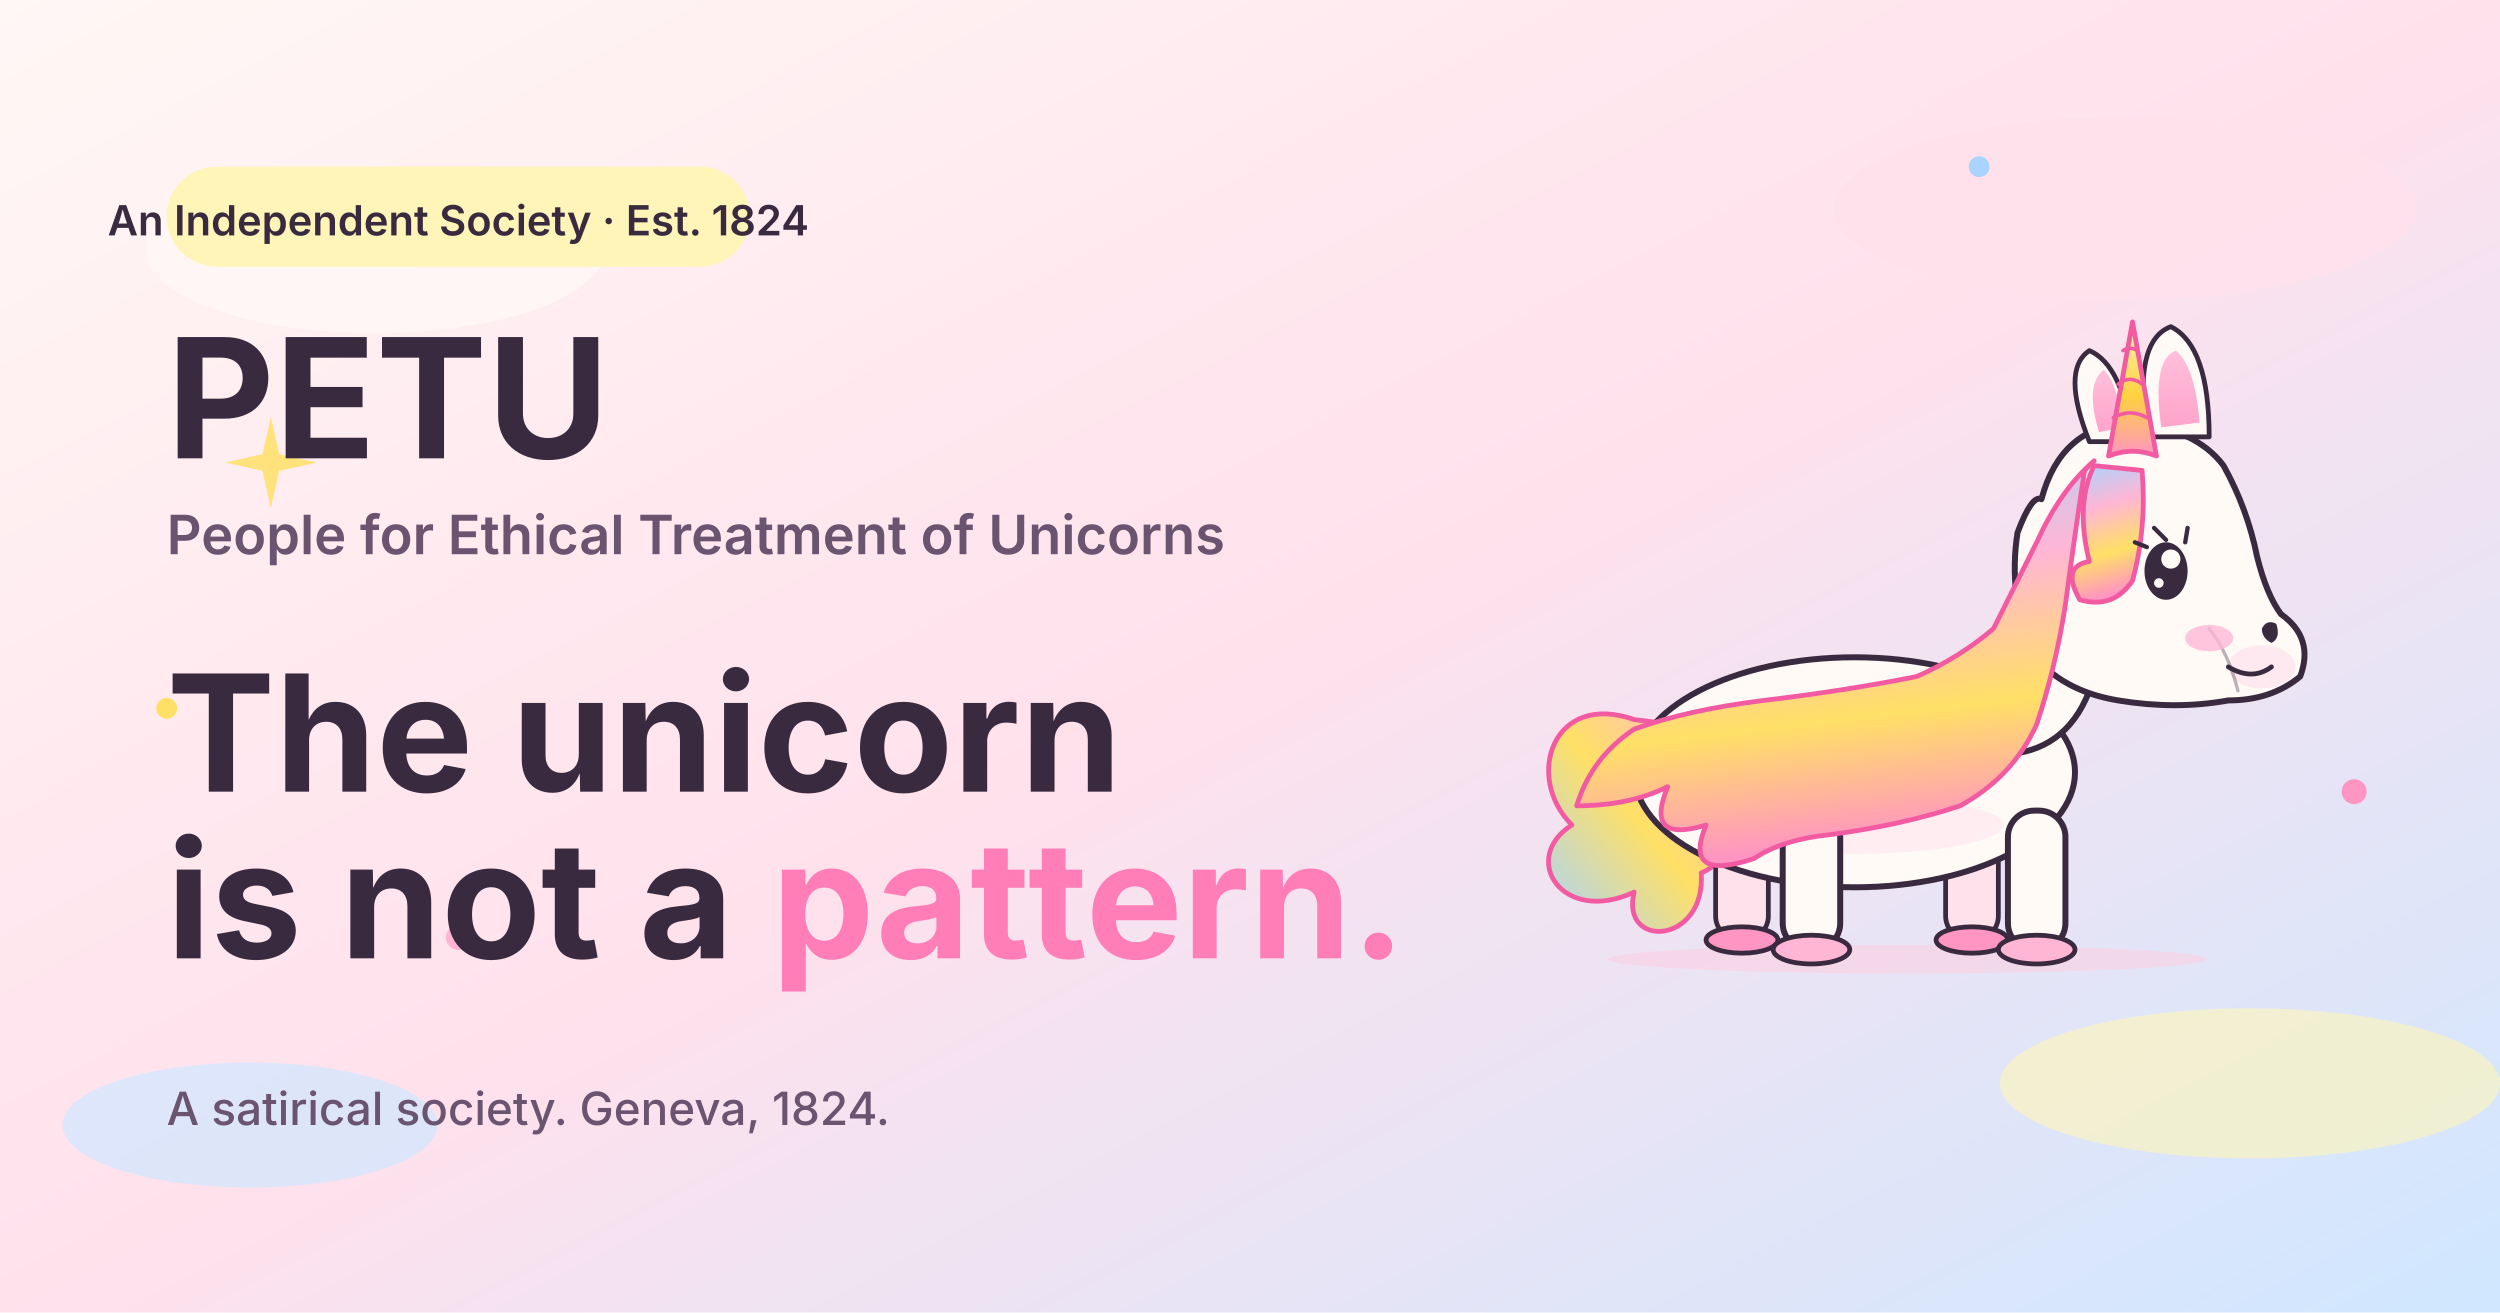
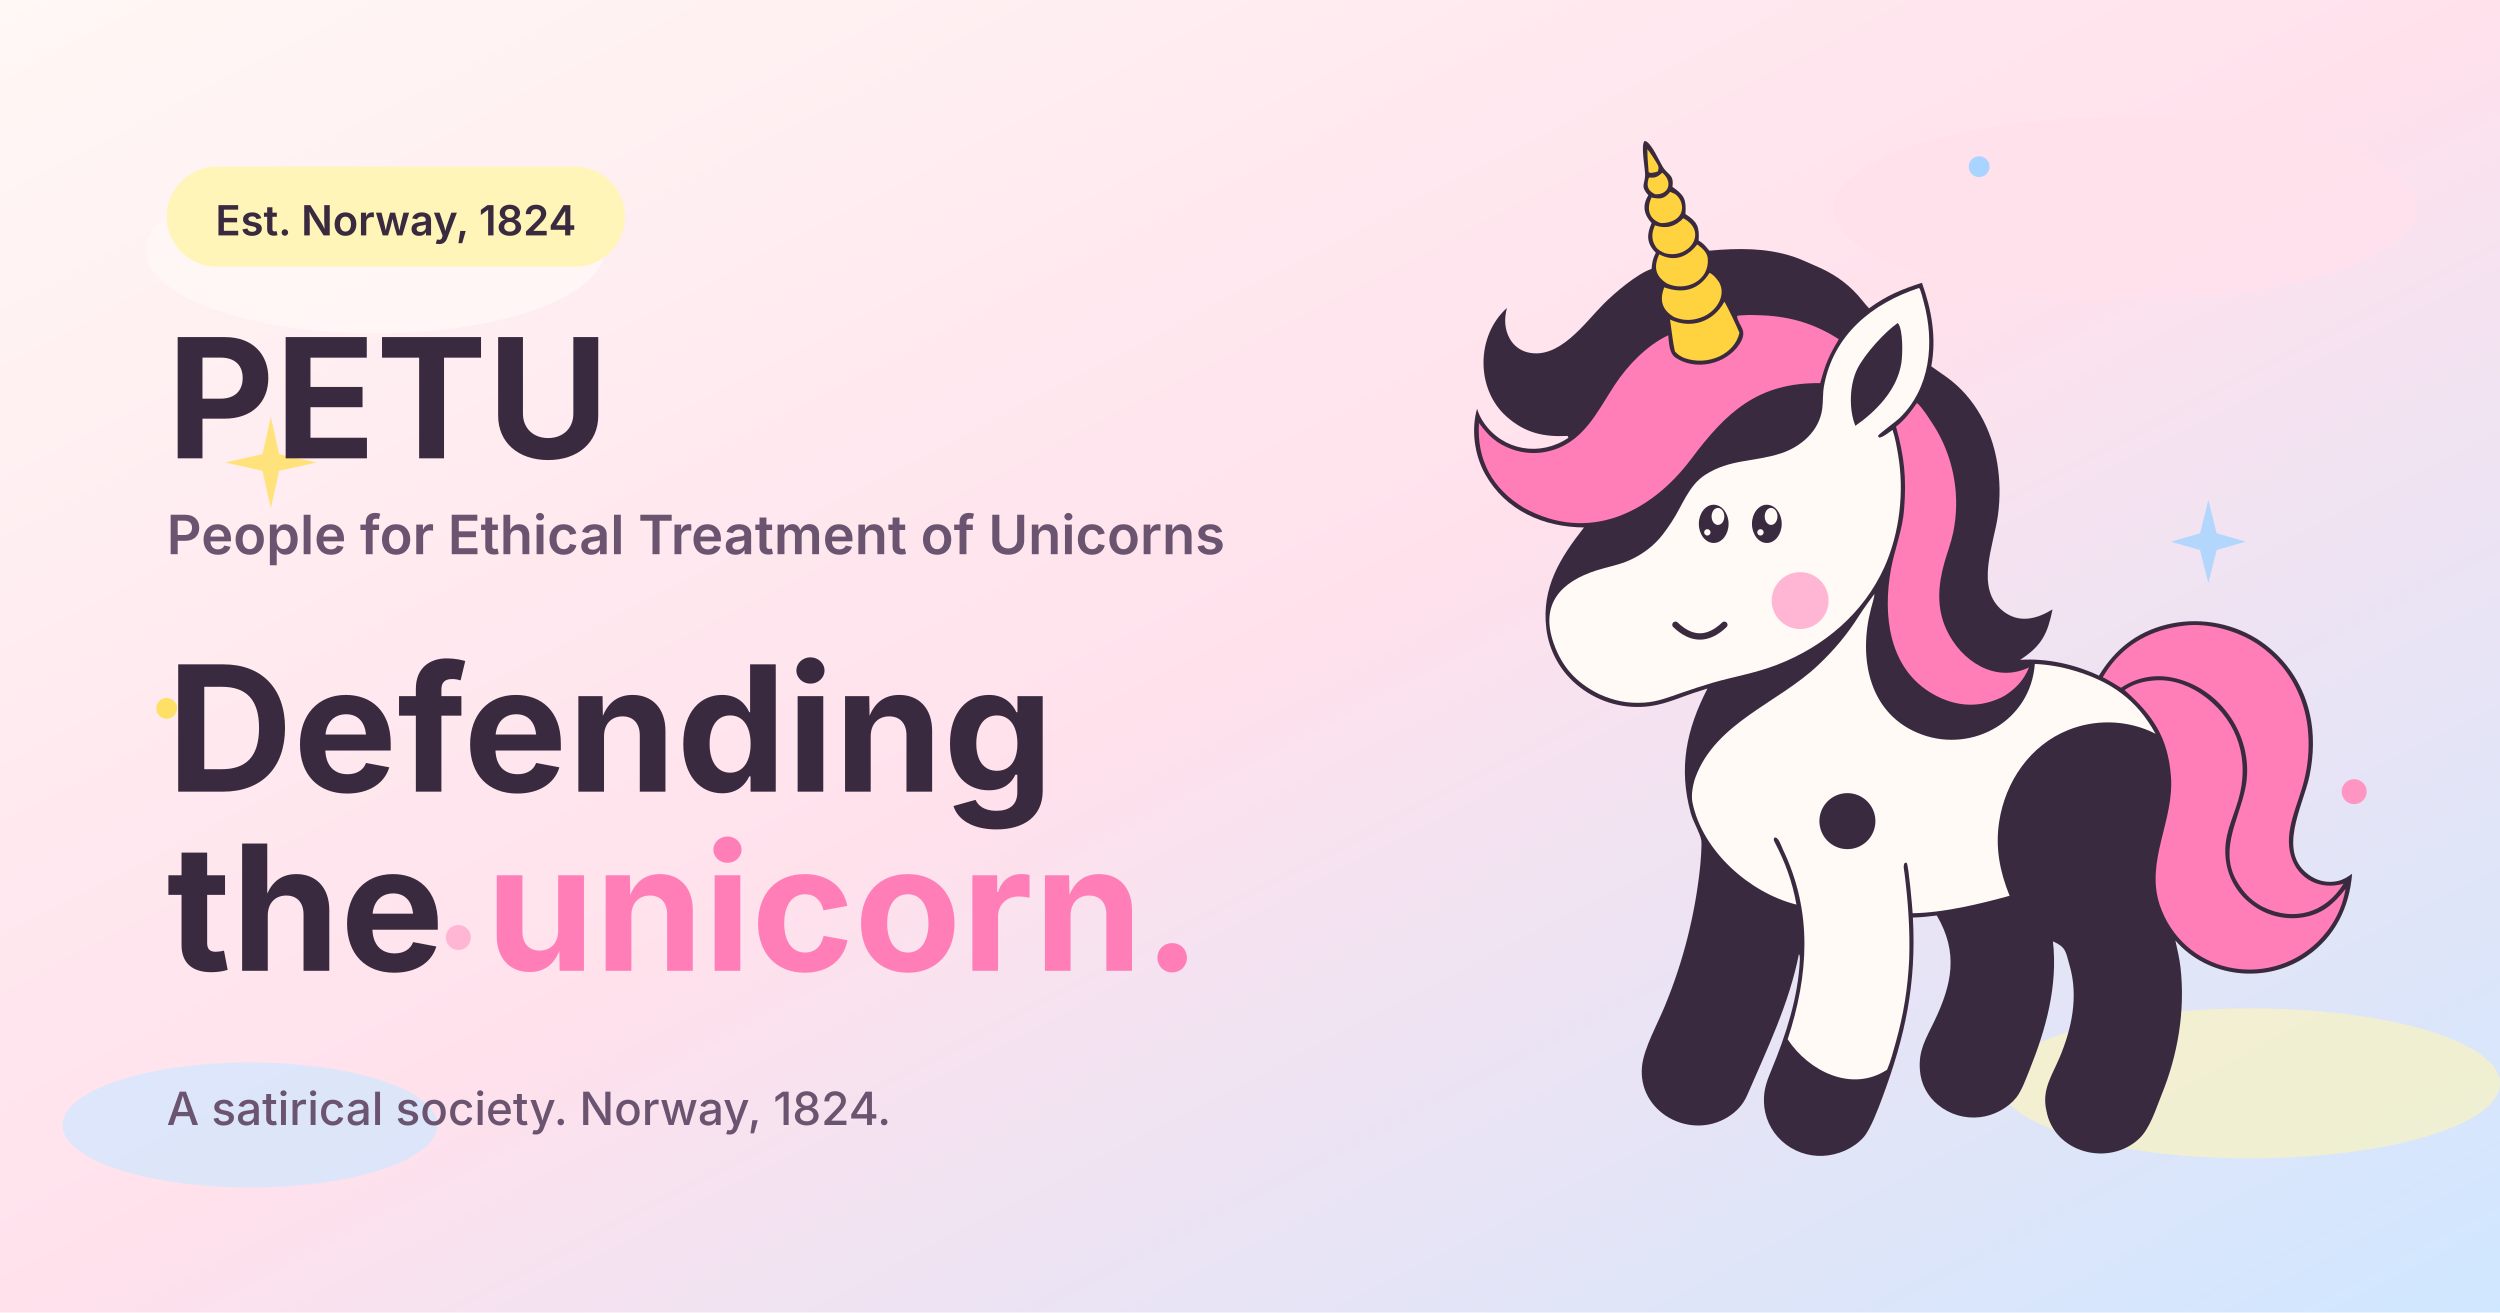
<svg xmlns="http://www.w3.org/2000/svg" viewBox="0 0 1200 630" width="1200" height="630">
  <defs>
    <linearGradient id="bgOg" x1="0" y1="0" x2="1" y2="1">
      <stop offset="0%" stop-color="#fff8f5" />
      <stop offset="50%" stop-color="#ffe1ec" />
      <stop offset="100%" stop-color="#cfe7ff" />
-     </linearGradient>
-     <linearGradient id="hornOg" x1="0" x2="0" y1="0" y2="1">
-       <stop offset="0%" stop-color="#fff5b8" />
-       <stop offset="55%" stop-color="#ffd23f" />
-       <stop offset="100%" stop-color="#ff95c2" />
-     </linearGradient>
-     <linearGradient id="maneOg" x1="0" y1="0" x2="0.15" y2="1">
-       <stop offset="0%" stop-color="#a8d4ff" />
-       <stop offset="35%" stop-color="#ffb6d5" />
-       <stop offset="70%" stop-color="#ffe066" />
-       <stop offset="100%" stop-color="#ff95c2" />
-     </linearGradient>
-     <linearGradient id="tailOg" x1="1" y1="0" x2="0" y2="1">
-       <stop offset="0%" stop-color="#ffb6d5" />
-       <stop offset="50%" stop-color="#ffe066" />
-       <stop offset="100%" stop-color="#a8d4ff" />
-     </linearGradient>
-     <linearGradient id="innerEarOg" x1="0" y1="0" x2="0" y2="1">
-       <stop offset="0%" stop-color="#ffb6d5" />
-       <stop offset="100%" stop-color="#ff95c2" />
    </linearGradient>
  </defs>
  <rect width="1200" height="630" fill="url(#bgOg)" />
  <ellipse cx="180" cy="120" rx="110" ry="40" fill="#fffaf6" opacity="0.7" />
  <ellipse cx="1020" cy="100" rx="140" ry="44" fill="#ffe1ec" opacity="0.85" />
  <ellipse cx="1080" cy="520" rx="120" ry="36" fill="#fff5b8" opacity="0.6" />
  <ellipse cx="120" cy="540" rx="90" ry="30" fill="#cfe7ff" opacity="0.7" />
  <path d="M 130 200 L 134 218 L 152 222 L 134 226 L 130 244 L 126 226 L 108 222 L 126 218 Z" fill="#ffe066" opacity="0.85" />
  <path d="M 1060 240 L 1064 256 L 1078 260 L 1064 264 L 1060 280 L 1056 264 L 1042 260 L 1056 256 Z" fill="#a8d4ff" opacity="0.85" />
  <circle cx="220" cy="450" r="6" fill="#ffb6d5" />
  <circle cx="80" cy="340" r="5" fill="#ffe066" />
  <circle cx="1130" cy="380" r="6" fill="#ff95c2" />
  <circle cx="950" cy="80" r="5" fill="#a8d4ff" />
  <g font-family="'Fredoka', 'Quicksand', system-ui, -apple-system, sans-serif">
-     <rect x="80" y="80" width="280" height="48" rx="24" fill="#fff5b8" />
-     <text x="220" y="113" font-size="20" font-weight="600" fill="#3a2a3f" text-anchor="middle">An Independent Society · Est. 1824</text>
+     <rect x="80" y="80" width="220" height="48" rx="24" fill="#fff5b8" />
+     <text x="190" y="113" font-size="20" font-weight="600" fill="#3a2a3f" text-anchor="middle">Est. Norway, 1824</text>
    <text x="80" y="220" font-size="80" font-weight="700" fill="#3a2a3f">PETU</text>
    <text x="80" y="266" font-size="26" font-weight="600" fill="#6b5470">People for Ethical Treatment of Unicorns</text>
-     <text x="80" y="380" font-size="78" font-weight="700" fill="#3a2a3f">The unicorn</text>
-     <text x="80" y="460" font-size="78" font-weight="700" fill="#3a2a3f">is not a <tspan fill="#ff7eb8">pattern.</tspan>
+     <text x="80" y="380" font-size="84" font-weight="700" fill="#3a2a3f">Defending</text>
+     <text x="80" y="466" font-size="84" font-weight="700" fill="#3a2a3f">the <tspan fill="#ff7eb8">unicorn.</tspan>
    </text>
-     <text x="80" y="540" font-size="22" font-weight="500" fill="#6b5470">A satirical society. Geneva, 1824.</text>
+     <text x="80" y="540" font-size="22" font-weight="500" fill="#6b5470">A satirical society. Norway, 1824.</text>
  </g>
-   <g transform="translate(720, 120) scale(1.15)">
-     <ellipse cx="170" cy="296" rx="125" ry="6" fill="#ffcbe0" opacity="0.5" />
-     <path d="M 56 196          C 22 184 10 220 30 240          C 8 254 26 282 56 268          C 50 292 86 290 84 260          C 104 252 96 216 88 200 Z" fill="url(#tailOg)" stroke="#f25aa1" stroke-width="2" stroke-linejoin="round" />
-     <rect x="90" y="232" width="22" height="56" rx="10" fill="#ffe1ec" stroke="#3a2a3f" stroke-width="2" />
-     <ellipse cx="101" cy="288" rx="15" ry="5.5" fill="#ff95c2" stroke="#3a2a3f" stroke-width="2" />
-     <rect x="186" y="232" width="22" height="56" rx="10" fill="#ffe1ec" stroke="#3a2a3f" stroke-width="2" />
-     <ellipse cx="197" cy="288" rx="15" ry="5.5" fill="#ff95c2" stroke="#3a2a3f" stroke-width="2" />
-     <ellipse cx="148" cy="218" rx="92" ry="48" fill="#fffaf6" stroke="#3a2a3f" stroke-width="2.5" />
-     <ellipse cx="148" cy="240" rx="62" ry="12" fill="#ffe1ec" opacity="0.55" />
-     <path d="M 196 180 Q 204 156 226 152 Q 248 154 248 178 Q 240 206 216 210 Q 196 210 196 180 Z" fill="#fffaf6" stroke="#3a2a3f" stroke-width="2.5" stroke-linejoin="round" />
-     <rect x="118" y="234" width="24" height="58" rx="11" fill="#fffaf6" stroke="#3a2a3f" stroke-width="2.5" />
-     <ellipse cx="130" cy="292" rx="16" ry="6" fill="#ffb6d5" stroke="#3a2a3f" stroke-width="2" />
-     <rect x="212" y="234" width="24" height="58" rx="11" fill="#fffaf6" stroke="#3a2a3f" stroke-width="2.5" />
-     <ellipse cx="224" cy="292" rx="16" ry="6" fill="#ffb6d5" stroke="#3a2a3f" stroke-width="2" />
-     <path d="M 226 104 Q 234 74 262 72 Q 290 74 302 90 Q 312 108 316 128 Q 320 144 326 152 Q 340 162 334 178 Q 322 188 304 188 Q 282 192 258 188 Q 234 184 222 168 Q 212 144 216 118 Q 222 102 226 104 Z" fill="#fffaf6" stroke="#3a2a3f" stroke-width="2.5" stroke-linejoin="round" />
-     <ellipse cx="318" cy="174" rx="14" ry="9" fill="#ffe1ec" opacity="0.65" />
-     <path d="M 296 158 Q 304 168 308 184" stroke="#3a2a3f" stroke-width="1.4" fill="none" stroke-linecap="round" opacity="0.35" />
-     <path d="M 246 80 Q 234 50 246 42 Q 260 48 264 80 Z" fill="#fffaf6" stroke="#3a2a3f" stroke-width="2" stroke-linejoin="round" />
-     <path d="M 250 76 Q 244 56 252 50 Q 258 56 260 74 Z" fill="url(#innerEarOg)" opacity="0.85" />
-     <path d="M 270 78 Q 264 38 280 32 Q 296 40 296 78 Z" fill="#fffaf6" stroke="#3a2a3f" stroke-width="2" stroke-linejoin="round" />
-     <path d="M 276 74 Q 272 46 282 42 Q 290 48 292 72 Z" fill="url(#innerEarOg)" opacity="0.85" />
-     <path d="M 254 86 Q 264 82 274 86 L 264 30 Z" fill="url(#hornOg)" stroke="#f25aa1" stroke-width="2" stroke-linejoin="round" />
-     <path d="M 256 70 Q 263 66 270 70 M 258 56 Q 263 52 268 56 M 260 42 Q 263 40 266 42" stroke="#f25aa1" stroke-width="1.5" fill="none" stroke-linecap="round" />
-     <path d="M 248 88 Q 234 100 224 122 Q 214 142 206 158 Q 192 170 174 178 Q 144 184 110 188 Q 78 192 56 200 Q 38 212 32 232 Q 54 232 70 224 Q 60 248 86 240 Q 76 264 106 254 Q 118 246 138 244 Q 168 240 192 232 Q 214 220 224 198 Q 232 174 236 148 Q 240 118 244 92 Z" fill="url(#maneOg)" stroke="#f25aa1" stroke-width="2" stroke-linejoin="round" />
-     <path d="M 248 90 Q 240 106 246 130 Q 234 132 242 146 Q 256 150 264 138 Q 270 116 268 92 Z" fill="url(#maneOg)" stroke="#f25aa1" stroke-width="2" stroke-linejoin="round" />
-     <ellipse cx="278" cy="134" rx="9" ry="12" fill="#3a2a3f" />
-     <circle cx="280" cy="129" r="4" fill="#fffaf6" />
-     <circle cx="275" cy="139" r="2" fill="#fffaf6" />
-     <path d="M 278 121 L 273 116 M 286 122 L 287 116 M 270 124 L 265 122" stroke="#3a2a3f" stroke-width="1.8" stroke-linecap="round" fill="none" />
-     <ellipse cx="296" cy="162" rx="10" ry="5.5" fill="#ffb6d5" opacity="0.78" />
-     <path d="M 318 158 Q 320 154 324 156 Q 326 162 322 164 Q 318 162 318 158 Z" fill="#3a2a3f" />
-     <path d="M 322 174 Q 314 180 304 174" stroke="#3a2a3f" stroke-width="2" fill="none" stroke-linecap="round" />
+   <g transform="translate(640 50) scale(0.51)">
+     <path fill="#3a2a3f" d="M296.459 85.777c-7.462-8.733-3.648-9.352-3.026-18.462.374-5.473-4.601-29.127-.414-32.716 6.135.39 14.587 21.241 18.084 25.932 5.104 6.846 9.524 6.182 8.094 17.316 11.41 7.94 13.045 11.91 12.212 25.578 11.189 7.255 13.222 11.82 12.444 24.937 4.928 2.951 6.455 5.194 10.003 9.51 26.775-2.405 53.272-2.857 79.105 5.631 7.148 2.349 13.543 5.622 20.346 8.458 15.757 6.568 29.017 15.196 40.439 27.939 3.517 3.925 6.768 8.42 10.46 12.25 16.198-11.969 30.764-17.895 49.783-24.068 9.06 25.274 13.86 51.913 8.785 78.661 4.8 3.461 9.719 6.746 14.522 10.198 26.386 18.962 42.378 49.104 47.547 80.83a164.6 164.6 0 0 1 .702 48.829c-3.722 28.073-22.242 69.309 4.844 90.555 15.077 11.827 31.791 7.451 46.498-1.656-4.578 22.672-9.947 33.845-29.437 46.809l-1.041.687c25.032-1.643 51.497 4.181 74.146 14.845 14.901-24.568 35.33-40.971 63.598-48.019a111.8 111.8 0 0 1 84.375 12.91 112.17 112.17 0 0 1 50.316 70.359c4.531 19.287 3.933 39.565-.038 58.903-5.889 28.678-32.371 73.535 1.638 94.865a32.95 32.95 0 0 0 24.867 4.276c5.424-1.243 9.112-3.665 13.551-6.819-2.528 31.375-15.766 58.828-41.988 77.178-38.18 26.72-93.412 21.412-124.376-14.376 1.848 8.227 3.923 17.138 4.857 25.507 4.521 40.51-2.482 82.026-17.811 119.667-5.266 12.934-10.845 31.691-21.156 41.365-28.421 26.664-79.992 13.514-87.251-26.32-4.549-19.469 4.975-32.551 12.206-49.608 11.62-27.408 18.161-57.887 9.564-87.235-3.651-12.466-2.861-16.881-15.635-22.567 4.69 41.457-6.428 82.218-21.795 120.418-3.145 7.819-7.565 20.152-12.589 26.485-8.111 10.226-21.669 17.311-34.643 18.632a52.66 52.66 0 0 1-39.145-11.642 46.17 46.17 0 0 1-16.997-32.288c-1.645-18.986 5.629-29.891 13.536-46.421 16.678-34.87 22.905-64.513 2.327-99.489-7.439.908-14.999 1.751-22.499 1.902 3.342 62.76-7.108 111.448-28.928 169.963-3.603 9.664-10.963 29.518-17.563 36.916-9.397 10.536-24.22 16.85-38.31 17.43a53.82 53.82 0 0 1-38.69-14.088 51.47 51.47 0 0 1-16.698-36.65c-.362-11.737 2.834-19.955 7.251-30.595 13.388-32.252 25.183-68.589 26.561-103.734a44 44 0 0 1-.095-1.804c-.049-1.736.042-1.631-.805-3.072-8.858 45.774-30.327 90.42-48.788 133.081-3.805 8.793-10.116 15.435-18.227 20.433-35.922 22.131-85.341-5.122-80.598-48.348 1.86-16.956 14.847-39.999 21.453-56.285a470.7 470.7 0 0 0 33.245-131.628c.455-4.858 1.74-20.091 1.001-24.491-1.107-6.594-7.516-16.906-9.796-25.133-11.899-42.94-4.098-79.315 15.659-117.536-2.634.927-5.596 1.836-8.282 2.649-14.764 4.465-29.963 11.808-45.262 13.86a88.34 88.34 0 0 1-66.789-17.917 81.7 81.7 0 0 1-31.345-55.018c-4.682-38.846 13.092-66.538 35.445-95.155-38-.339-73.587-15.69-92.871-49.899-10.139-17.987-13.522-41.879-7.763-61.79a47 47 0 0 0 6.2 12.824c18.174 26.651 53.26 32.532 79.8 14.446l-.722-1.733c-22.508 1.154-40.126-2.762-57.469-18.16-29.361-26.07-28.728-76.298.314-102.285-2.697 9.93-2.378 20.248 2.884 29.322a26.33 26.33 0 0 0 16.661 12.483c29.619 7.172 53.779-27.889 71.467-45.623 10.083-10.109 31.822-28.713 45.075-32.895.655-6.445 1.076-9.482 4.044-15.296-8.802-8.567-8.815-17.095-3.958-27.836-7.351-8.088-9.048-16.612-3.109-26.182" />
+     <path fill="#fffaf6" d="M509.322 460.895c-.06 2.882-2.499 10.923-3.335 14.124-12.115 46.382-2.115 100.454 48.497 118.479 47.898 17.059 101.886-13.373 105.728-66.646a152.7 152.7 0 0 1 36.815 6.251c34.681 10.177 59.26 27.362 76.823 59.531-1.894-1.001-3.734-1.943-5.705-2.794a100.18 100.18 0 0 0-76.205-.917c-36.28 14.41-59.544 48.719-65.294 86.596-3.732 24.581.679 46.86 9.837 69.534-28.05 7.727-62.192 15.977-91.237 16.423-.328-5.924-3.681-43.386-5.493-47.325-1.469-.383-.769-.445-2.164.237-1.499 2.565-.335 6.733.029 9.668 3.35 26.995 5.277 53.333 4.373 80.569-1.27 27.059-5.242 52.099-12.597 78.182-2.343 8.307-4.776 18.033-8.222 25.927-33.139 21.777-73.775 1.506-93.567-28.612 19.765-60.484 23.803-119.724-4.457-178.661-1.359-2.833-4.263-12.314-7.943-11.18-.953 1.649-.927 2.239.102 4.194 10.093 19.167 16.752 37.503 20.532 58.856-44.124-10.997-88.807-50.625-97.875-96.348-1.352-6.817.493-17.001 2.861-23.443 18.973-51.472 77.929-69.995 115.191-105.297 15.412-14.6 27.497-28.879 38.805-46.826 4.311-6.842 9.696-13.976 14.501-20.522" />
+     <path fill="#fffaf6" d="m551.129 173.03.276.083c1.284 1.318 3.314 9.671 4.275 13.191 10.332 37.857 6.517 81.336-23.333 109.621-2.347 2.225-18.794 14.522-19.558 15.959.332 1.664-.115 1.112 1.028 1.953 3.384-.209 9.448-5.106 12.465-7.25 2.5 7.206 3.926 15.502 5.218 23.05 5.98 34.939 1.623 73.724-12.896 106.189-19.674 43.414-56.61 74.524-100.55 91.642-20.979 8.172-40.294 11.046-61.469 17.196a694 694 0 0 0-29.128 9.457c-11.971 4.108-22.168 8.343-34.95 9.134-15.564.963-28.197-1.646-42.244-7.978q-.624-.296-1.241-.609c-20.833-10.635-33.817-25.153-41.62-47.163-13.04-36.782 6.342-58.001 40.755-68.848 8.86-2.792 18.435-4.568 27.155-7.974a85.3 85.3 0 0 0 24.533-14.851c8.077-7.092 12.739-13.864 18.606-22.715 10.026-15.123 15.845-34.125 31.429-44.187 23.432-15.13 46.22-12.007 71.33-20.264 19.185-6.308 36.041-21.051 38.907-41.746 1.002-7.261.364-14.412 1.695-21.683 8.797-48.087 45.071-77.613 89.317-92.207" />
+     <path fill="#3a2a3f" d="M531.219 205.923c5.237 5.812 4.601 29.88 3.407 37.606-3.876 25.101-23.255 45.204-43.313 59.209-6.283-15.649-5.576-38.892 2-53.886 6.845-13.547 25.335-34.177 37.906-42.929" />
+     <path fill="#ffb6d5" d="M434.705 440.842c14.615-2.582 28.542 7.218 31.047 21.846s-7.368 28.503-22.009 30.931c-14.533 2.41-28.283-7.373-30.769-21.893s7.225-28.321 21.731-30.884" />
+     <ellipse cx="358" cy="395" rx="14" ry="18" fill="#3a2a3f" />
+     <ellipse cx="362" cy="388" rx="6" ry="8" fill="#fffaf6" />
+     <circle cx="352" cy="403" r="3" fill="#fffaf6" />
+     <ellipse cx="408" cy="395" rx="14" ry="18" fill="#3a2a3f" />
+     <ellipse cx="412" cy="388" rx="6" ry="8" fill="#fffaf6" />
+     <circle cx="402" cy="403" r="3" fill="#fffaf6" />
+     <path d="M 322 490 Q 345 512 368 490" stroke="#3a2a3f" stroke-width="6" fill="none" stroke-linecap="round" stroke-linejoin="round" />
+     <path fill="#ff7eb8" d="M385.371 198.719c4.615-.538 13.742-.178 18.566.032 26.666 1.157 49.285 8.042 71.798 22.454-9.82 16.663-12.428 22.814-17.495 41.326-58.548-.54-88.173 26.994-121.243 71.158-38.176 50.985-96.785 79.72-157.537 46.253-29.776-17.875-44.622-45.175-42.393-79.881 8.942 12.204 16.505 19.486 31.253 24.788a59.4 59.4 0 0 0 33.401 2.005c33.328-7.525 46.143-36.735 63.066-62.51 12.119-18.457 30.315-37.391 50.414-46.826.815 7.037.636 16.781 6.948 21.095 18.955 12.745 47.759 6.234 60.166-12.844 8.673-13.336-1.181-16.967-2.311-26.015l.574-.736c1.641-.185 3.15-.232 4.793-.299" />
+     <path fill="#ff7eb8" d="M774.945 542.222c17.111-.723 33.337 6.133 46.577 16.366 30.537 23.601 40.931 59.439 30.214 96.163-5.867 20.108-14.511 34.388-11.735 56.601a61.53 61.53 0 0 0 23.94 41.598 62.86 62.86 0 0 0 46.762 12.672c19.342-2.541 30.508-12.3 41.939-27.017-3.275 19.873-12.636 36.507-26.987 50.526-48.088 45.16-126.408 28.075-147.87-35.391-13.734-41.613 13.77-79.144 10.561-121.099-2.813-36.786-17.13-57.65-43.648-81.216 9.294-6.385 19.075-8.538 30.247-9.203" />
+     <path fill="#ff7eb8" d="M801.887 490.702c19.996-2.365 43.979 3.791 61.421 13.545a105.97 105.97 0 0 1 42.233 44.234 112.1 112.1 0 0 1 12.045 44.814 138 138 0 0 1-3.947 43.304c-5.597 22.74-19.257 47.202-12.415 70.811 6.417 22.141 27.669 32.725 49.54 26.28-17.186 27.632-46.81 36.082-76.076 21.708-8.833-4.613-15.655-10.909-21.152-19.085-22.117-31.171-1.951-60.139 4.795-92.2 9.814-46.641-22.381-95.906-69.844-104.635a62.7 62.7 0 0 0-47.073 9.792c-5.696-3.432-11.276-6.889-17.186-9.942a106 106 0 0 1 9.158-13.375c17.323-21.371 41.531-32.36 68.501-35.251" />
+     <path fill="#ff7eb8" d="M549.215 281.244c4.09 2.541 15.883 20.847 18.997 26.34a137.63 137.63 0 0 1 15.209 95.501c-2.13 10.041-5.504 18.613-8.263 28.256-6.04 21.353-7.641 42.757 1.949 63.353 13.676 29.373 45.714 50.662 77.661 35.432-5.15 12.36-12.056 19.574-23.211 26.813-22.257 11.813-45.211 10.718-67.087-1.678-41.886-23.736-47.478-74.531-39.642-117.543 3.426-18.803 10.973-37.13 12.376-56.458 2.404-29.374.054-49.908-7.611-77.771 8.138-6.294 13.839-13.768 19.622-22.245" />
+     <path fill="#ffd23f" d="M368.101 185.842c3.024 5.132 11.863 23.708 14.1 29.319-2.091 9.934-9.66 17.854-18.687 22.143a43.54 43.54 0 0 1-33.455 1.48c-4.15-1.892-5.581-2.952-8.605-6.127-1.744-7.232-3.396-22.052-4.555-29.959 19.906 9.24 40.681 2.376 51.202-16.856" />
+     <path fill="#ffd23f" d="M354.108 158.769c3.322 1.348 8.187 6.928 9.658 10.143 5.784 12.638-4.223 26.384-15.922 31.181-9.224 3.783-17.575 4.066-26.929.379-11.624-6.653-14.161-15.966-9.459-28.069 17.733 6.279 32.347 2.69 42.652-13.634" />
+     <path fill="#ffd23f" d="M342.508 132.016c4.383 3.226 9.439 7.473 9.914 13.237 1.759 21.349-21.473 31.765-38.648 23.379-11.031-7.156-12.337-15.644-7.086-27.336 14.022 7.509 26.529 2.693 35.82-9.28" />
+     <path fill="#ffd23f" d="M329.392 107.384c23.949 12.837 5.424 39.107-17.527 32.812-3.696-1.832-6.244-2.736-8.577-6.323-4.247-6.529-3.629-13.167-.577-19.809 10.515 3.621 19.05 1.263 26.681-6.68" />
+     <path fill="#ffd23f" d="M317.113 82.522c2.331 1.36 3.731 1.083 6.055 3.31a16.22 16.22 0 0 1 5.026 11.42c.115 10.559-10.889 14.967-19.925 14.706-11.155-3.595-13.486-13.01-9.274-23.178l.377-.93c8.341 1.7 11.924 1.499 17.741-5.328" />
+     <path fill="#ffd23f" d="M309.531 64.483c10.238 8.422 6.519 20.986-6.562 20.333-6.254-2.98-8.402-6.95-6.537-13.82.676-2.488.818-1.876 3.57-1.836 4.078.059 6.717-1.967 9.529-4.677" />
+     <path fill="#ffd23f" d="M295.547 42.381c1.648 1.536 8.805 12.624 10.062 15.34.918 1.983.417 3.702-.292 5.594-1.509.705-8.379 2.499-8.587.19-.599-6.67-1.168-14.416-1.183-21.124" />
+     <path fill="#3a2a3f" d="M479.408 648.805c14.378-2.447 28.01 7.244 30.422 21.628 2.412 14.383-7.313 27.992-21.702 30.369-14.34 2.368-27.891-7.316-30.295-21.65-2.403-14.334 7.248-27.908 21.575-30.347" />
  </g>
</svg>
